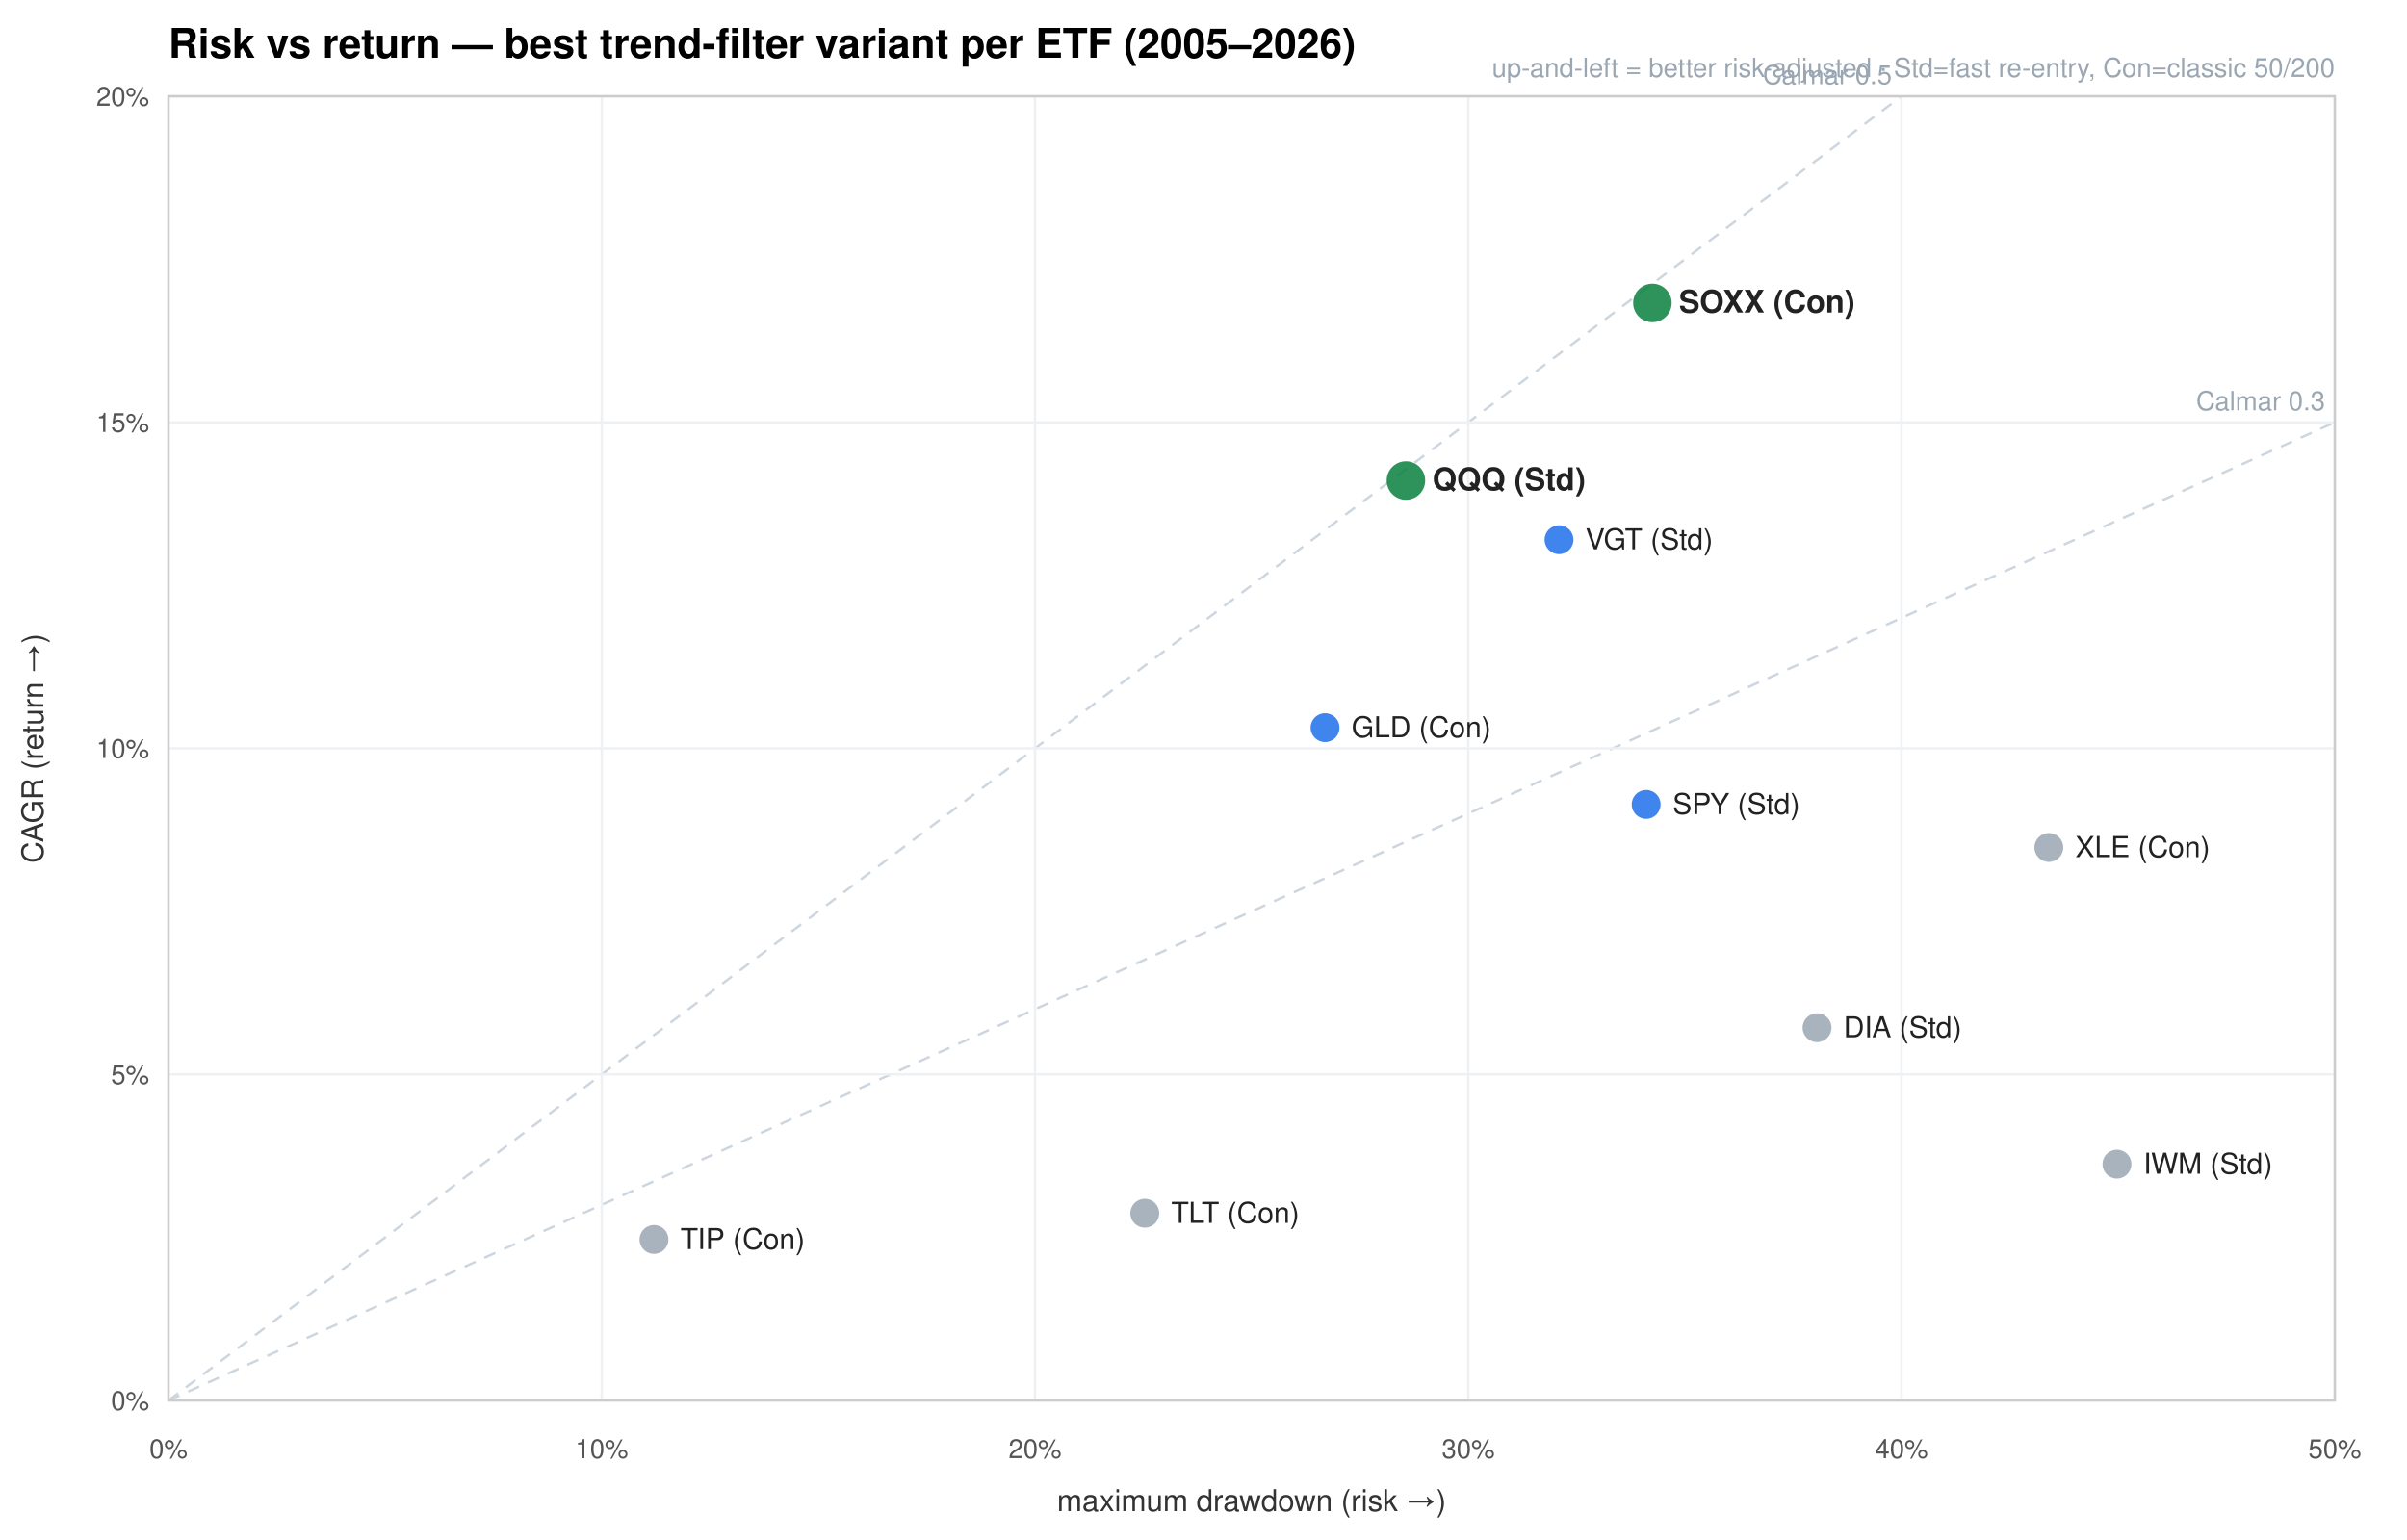
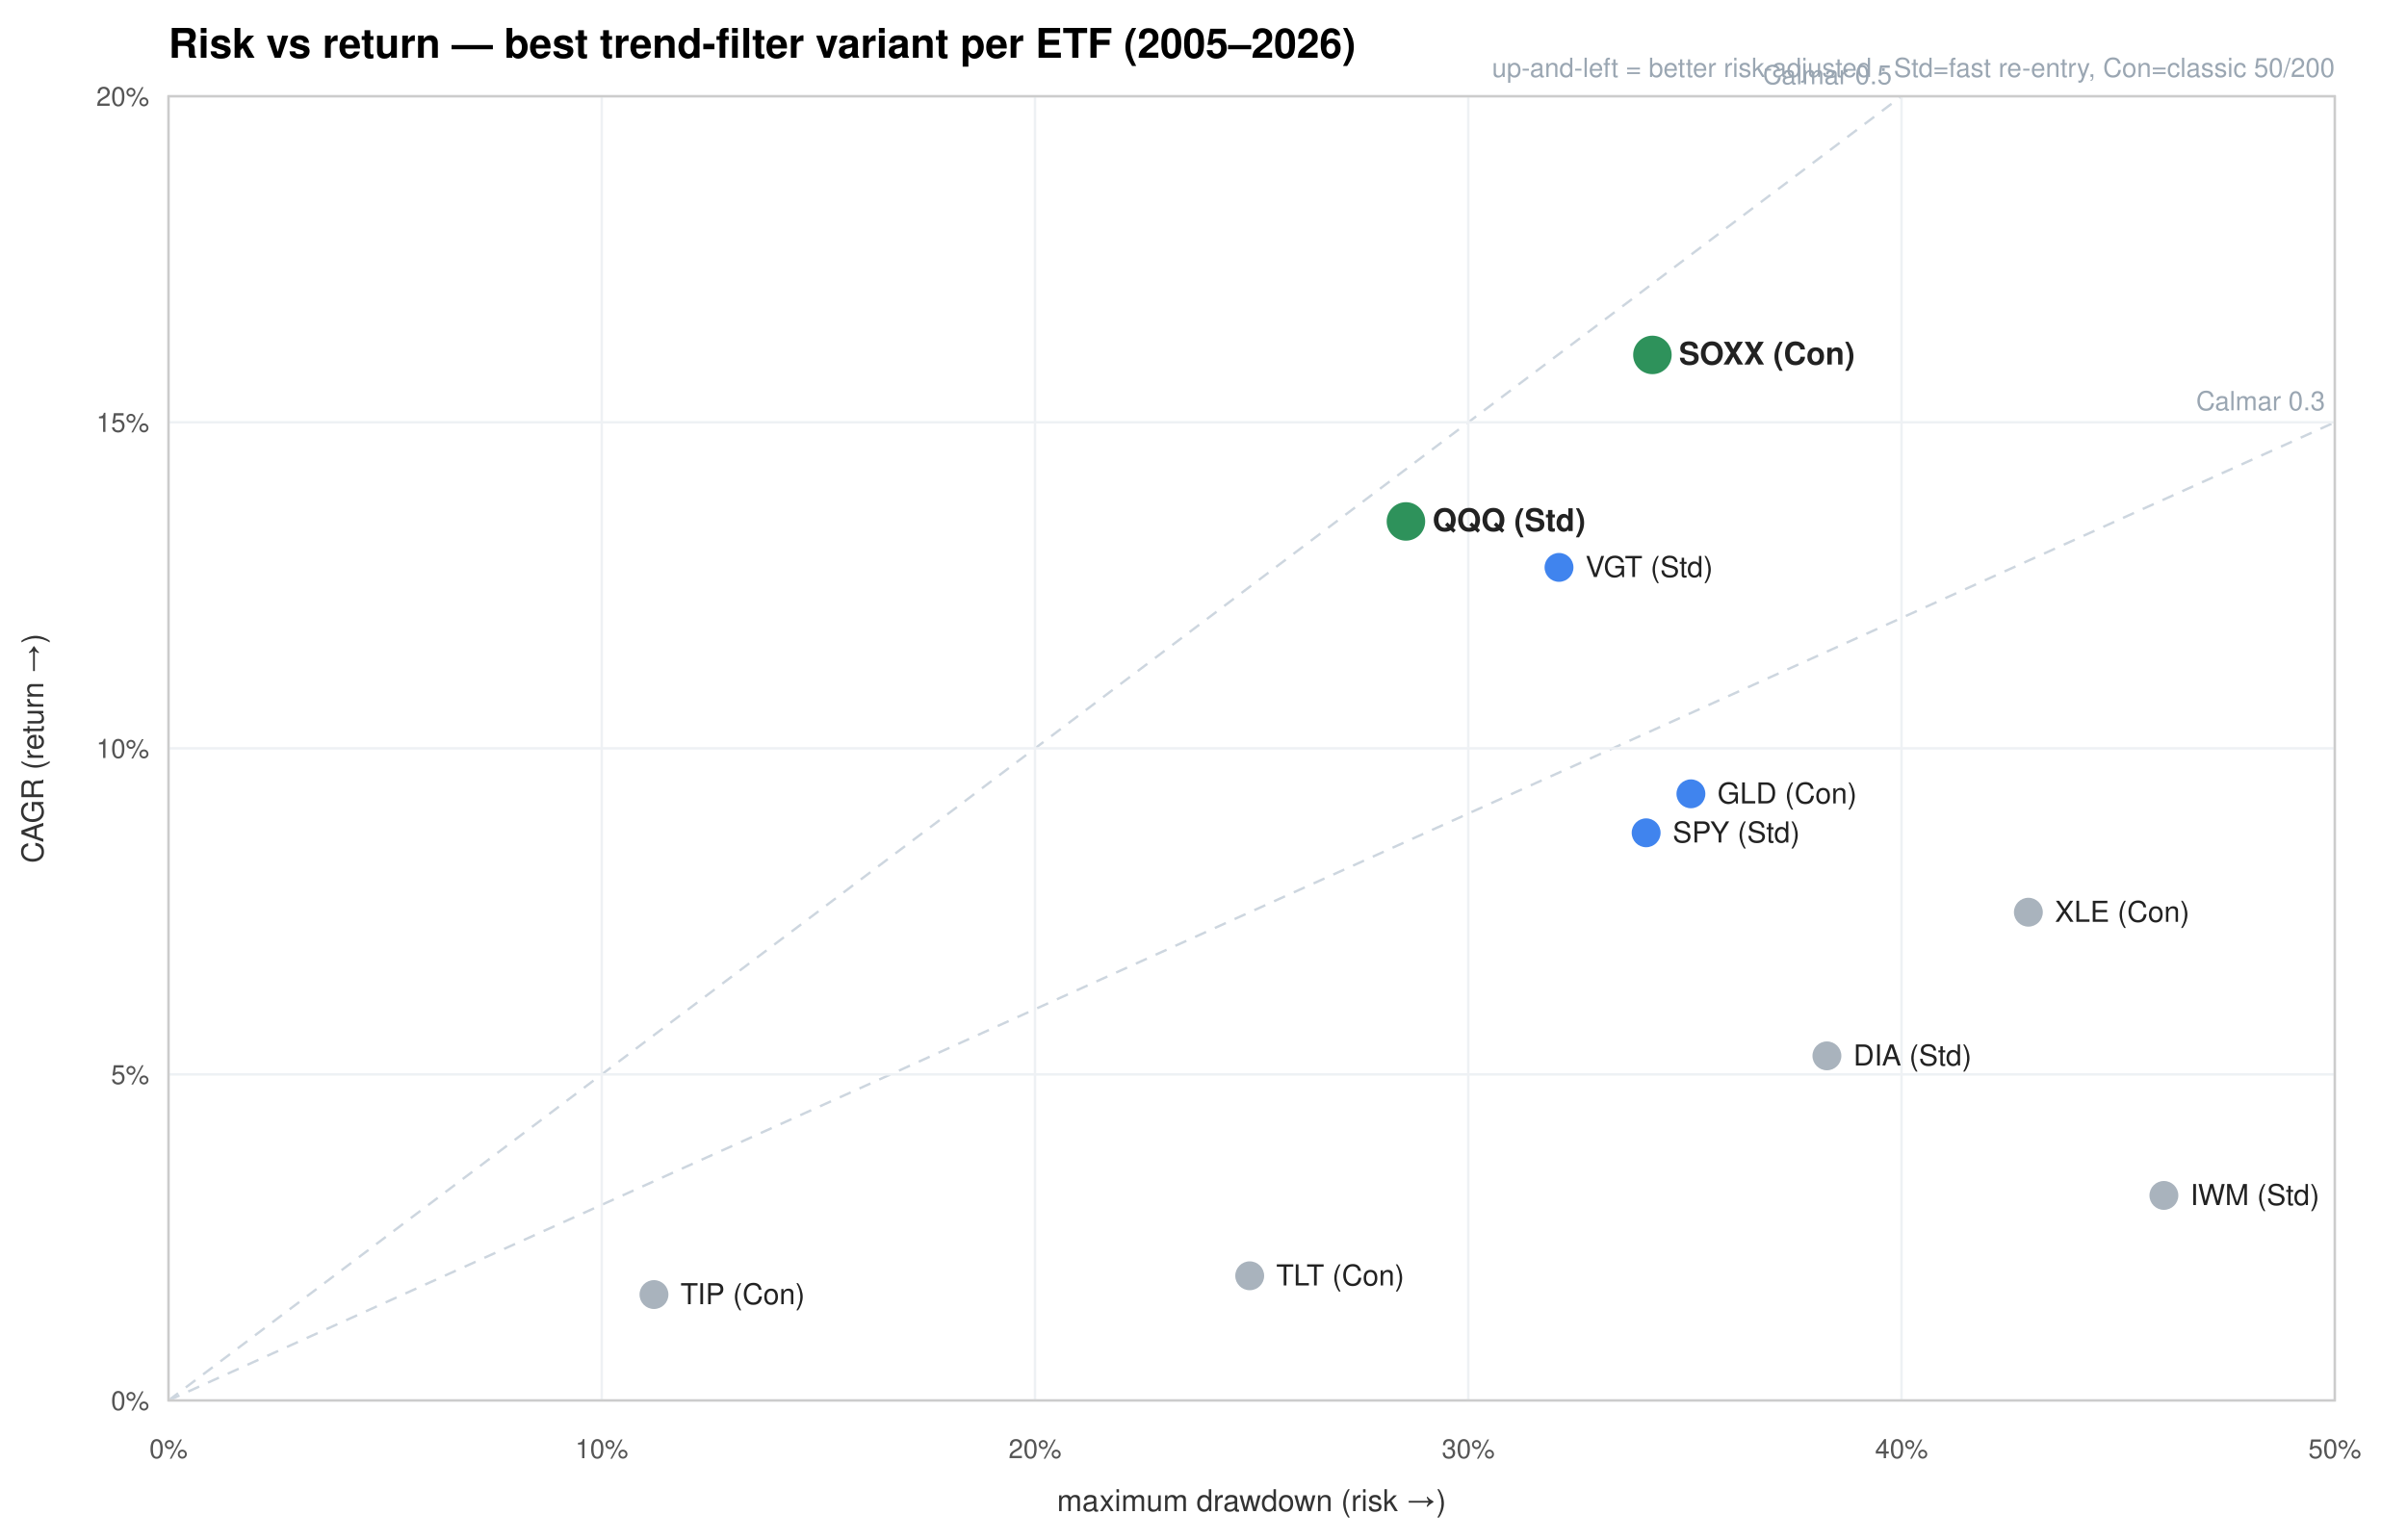
<svg xmlns="http://www.w3.org/2000/svg" width="1000" height="640" viewBox="0 0 1000 640" font-family="Helvetica,Arial,sans-serif">
  <rect width="1000" height="640" fill="white" />
  <text x="70" y="24" font-size="17" font-weight="bold">Risk vs return — best trend-filter variant per ETF (2005–2026)</text>
  <line x1="70.0" y1="582.0" x2="790.0" y2="40.0" stroke="#cdd6df" stroke-dasharray="5 4" />
  <text x="786.0" y="35.0" font-size="11" fill="#9aa6b2" text-anchor="end">Calmar 0.5</text>
  <line x1="70.0" y1="582.0" x2="970.0" y2="175.5" stroke="#cdd6df" stroke-dasharray="5 4" />
  <text x="966.0" y="170.5" font-size="11" fill="#9aa6b2" text-anchor="end">Calmar 0.3</text>
  <line x1="70" y1="582.0" x2="970" y2="582.0" stroke="#eef1f4" />
  <text x="62" y="586.0" font-size="11" text-anchor="end" fill="#555">0%</text>
  <line x1="70" y1="446.5" x2="970" y2="446.5" stroke="#eef1f4" />
  <text x="62" y="450.5" font-size="11" text-anchor="end" fill="#555">5%</text>
  <line x1="70" y1="311.0" x2="970" y2="311.0" stroke="#eef1f4" />
  <text x="62" y="315.0" font-size="11" text-anchor="end" fill="#555">10%</text>
  <line x1="70" y1="175.5" x2="970" y2="175.5" stroke="#eef1f4" />
  <text x="62" y="179.5" font-size="11" text-anchor="end" fill="#555">15%</text>
  <line x1="70" y1="40.0" x2="970" y2="40.0" stroke="#eef1f4" />
  <text x="62" y="44.0" font-size="11" text-anchor="end" fill="#555">20%</text>
  <line x1="70.0" y1="40" x2="70.0" y2="582" stroke="#eef1f4" />
  <text x="70.0" y="606" font-size="11" text-anchor="middle" fill="#555">0%</text>
  <line x1="250.0" y1="40" x2="250.0" y2="582" stroke="#eef1f4" />
  <text x="250.0" y="606" font-size="11" text-anchor="middle" fill="#555">10%</text>
  <line x1="430.0" y1="40" x2="430.0" y2="582" stroke="#eef1f4" />
  <text x="430.0" y="606" font-size="11" text-anchor="middle" fill="#555">20%</text>
  <line x1="610.0" y1="40" x2="610.0" y2="582" stroke="#eef1f4" />
  <text x="610.0" y="606" font-size="11" text-anchor="middle" fill="#555">30%</text>
  <line x1="790.0" y1="40" x2="790.0" y2="582" stroke="#eef1f4" />
  <text x="790.0" y="606" font-size="11" text-anchor="middle" fill="#555">40%</text>
  <line x1="970.0" y1="40" x2="970.0" y2="582" stroke="#eef1f4" />
  <text x="970.0" y="606" font-size="11" text-anchor="middle" fill="#555">50%</text>
  <text x="520.0" y="628" font-size="12.5" text-anchor="middle" fill="#333">maximum drawdown (risk →)</text>
  <text x="18" y="311.0" font-size="12.5" fill="#333" transform="rotate(-90 18 311.0)" text-anchor="middle">CAGR (return →)</text>
-   <circle cx="584.1" cy="199.7" r="8" fill="#0a7f3f" fill-opacity="0.85" />
-   <text x="595.1" y="203.7" font-size="13" font-weight="700" fill="#222">QQQ (Std)</text>
-   <circle cx="647.7" cy="224.3" r="6" fill="#1f6feb" fill-opacity="0.85" />
-   <text x="658.7" y="228.3" font-size="12" font-weight="400" fill="#222">VGT (Std)</text>
-   <circle cx="686.5" cy="125.9" r="8" fill="#0a7f3f" fill-opacity="0.85" />
-   <text x="697.5" y="129.9" font-size="13" font-weight="700" fill="#222">SOXX (Con)</text>
-   <circle cx="683.9" cy="334.3" r="6" fill="#1f6feb" fill-opacity="0.85" />
-   <text x="694.9" y="338.3" font-size="12" font-weight="400" fill="#222">SPY (Std)</text>
-   <circle cx="754.9" cy="427.1" r="6" fill="#9aa6b2" fill-opacity="0.85" />
-   <text x="765.9" y="431.1" font-size="12" font-weight="400" fill="#222">DIA (Std)</text>
-   <circle cx="879.5" cy="483.8" r="6" fill="#9aa6b2" fill-opacity="0.85" />
-   <text x="890.5" y="487.8" font-size="12" font-weight="400" fill="#222">IWM (Std)</text>
-   <circle cx="851.2" cy="352.2" r="6" fill="#9aa6b2" fill-opacity="0.85" />
-   <text x="862.2" y="356.2" font-size="12" font-weight="400" fill="#222">XLE (Con)</text>
-   <circle cx="475.6" cy="504.2" r="6" fill="#9aa6b2" fill-opacity="0.85" />
-   <text x="486.6" y="508.2" font-size="12" font-weight="400" fill="#222">TLT (Con)</text>
-   <circle cx="550.5" cy="302.4" r="6" fill="#1f6feb" fill-opacity="0.85" />
-   <text x="561.5" y="306.4" font-size="12" font-weight="400" fill="#222">GLD (Con)</text>
-   <circle cx="271.7" cy="515.1" r="6" fill="#9aa6b2" fill-opacity="0.85" />
-   <text x="282.7" y="519.1" font-size="12" font-weight="400" fill="#222">TIP (Con)</text>
+   <circle cx="584.1" cy="216.7" r="8" fill="#0a7f3f" fill-opacity="0.85" />
+   <text x="595.1" y="220.7" font-size="13" font-weight="700" fill="#222">QQQ (Std)</text>
+   <circle cx="647.7" cy="235.8" r="6" fill="#1f6feb" fill-opacity="0.85" />
+   <text x="658.7" y="239.8" font-size="12" font-weight="400" fill="#222">VGT (Std)</text>
+   <circle cx="686.5" cy="147.5" r="8" fill="#0a7f3f" fill-opacity="0.85" />
+   <text x="697.5" y="151.5" font-size="13" font-weight="700" fill="#222">SOXX (Con)</text>
+   <circle cx="683.9" cy="346.1" r="6" fill="#1f6feb" fill-opacity="0.85" />
+   <text x="694.9" y="350.1" font-size="12" font-weight="400" fill="#222">SPY (Std)</text>
+   <circle cx="759.0" cy="438.8" r="6" fill="#9aa6b2" fill-opacity="0.85" />
+   <text x="770.0" y="442.8" font-size="12" font-weight="400" fill="#222">DIA (Std)</text>
+   <circle cx="899.0" cy="496.8" r="6" fill="#9aa6b2" fill-opacity="0.85" />
+   <text x="910.0" y="500.8" font-size="12" font-weight="400" fill="#222">IWM (Std)</text>
+   <circle cx="842.7" cy="379.1" r="6" fill="#9aa6b2" fill-opacity="0.85" />
+   <text x="853.7" y="383.1" font-size="12" font-weight="400" fill="#222">XLE (Con)</text>
+   <circle cx="519.2" cy="530.2" r="6" fill="#9aa6b2" fill-opacity="0.85" />
+   <text x="530.2" y="534.2" font-size="12" font-weight="400" fill="#222">TLT (Con)</text>
+   <circle cx="702.5" cy="329.9" r="6" fill="#1f6feb" fill-opacity="0.85" />
+   <text x="713.5" y="333.9" font-size="12" font-weight="400" fill="#222">GLD (Con)</text>
+   <circle cx="271.7" cy="538.0" r="6" fill="#9aa6b2" fill-opacity="0.85" />
+   <text x="282.7" y="542.0" font-size="12" font-weight="400" fill="#222">TIP (Con)</text>
  <rect x="70" y="40" width="900" height="542" fill="none" stroke="#ccc" />
  <text x="970" y="32" font-size="11" fill="#9aa6b2" text-anchor="end">up-and-left = better risk-adjusted · Std=fast re-entry, Con=classic 50/200</text>
</svg>
